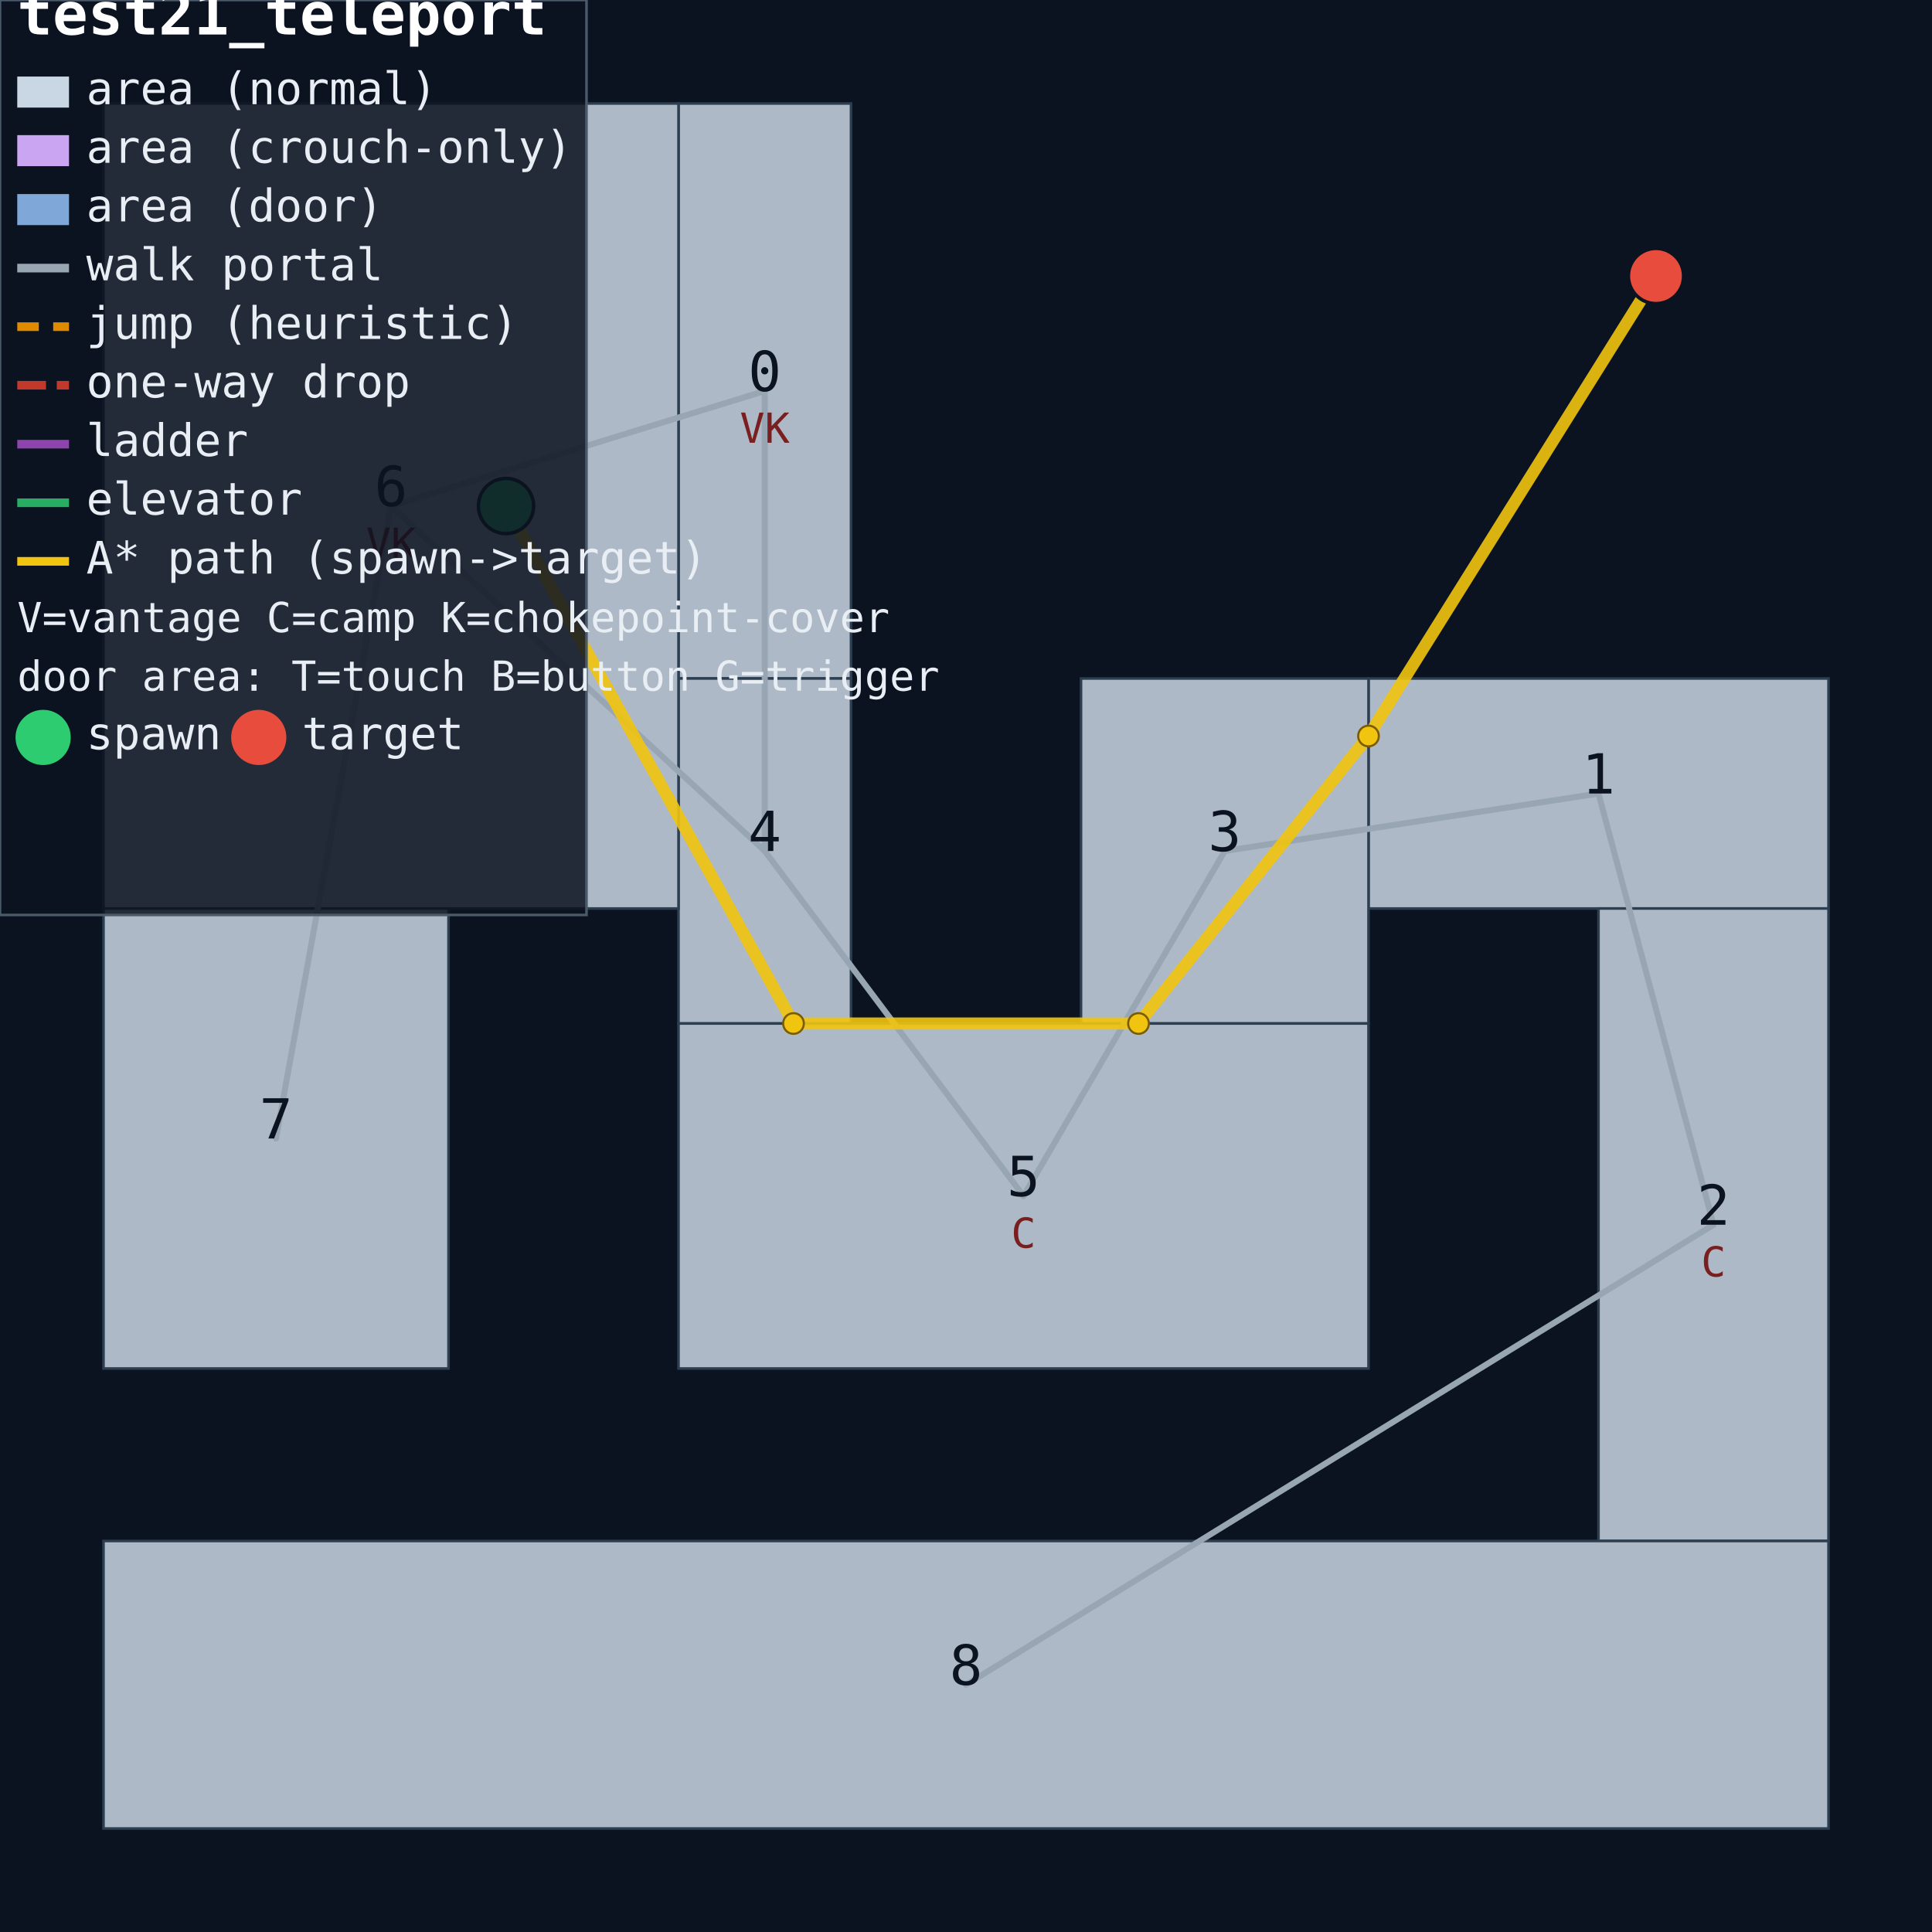
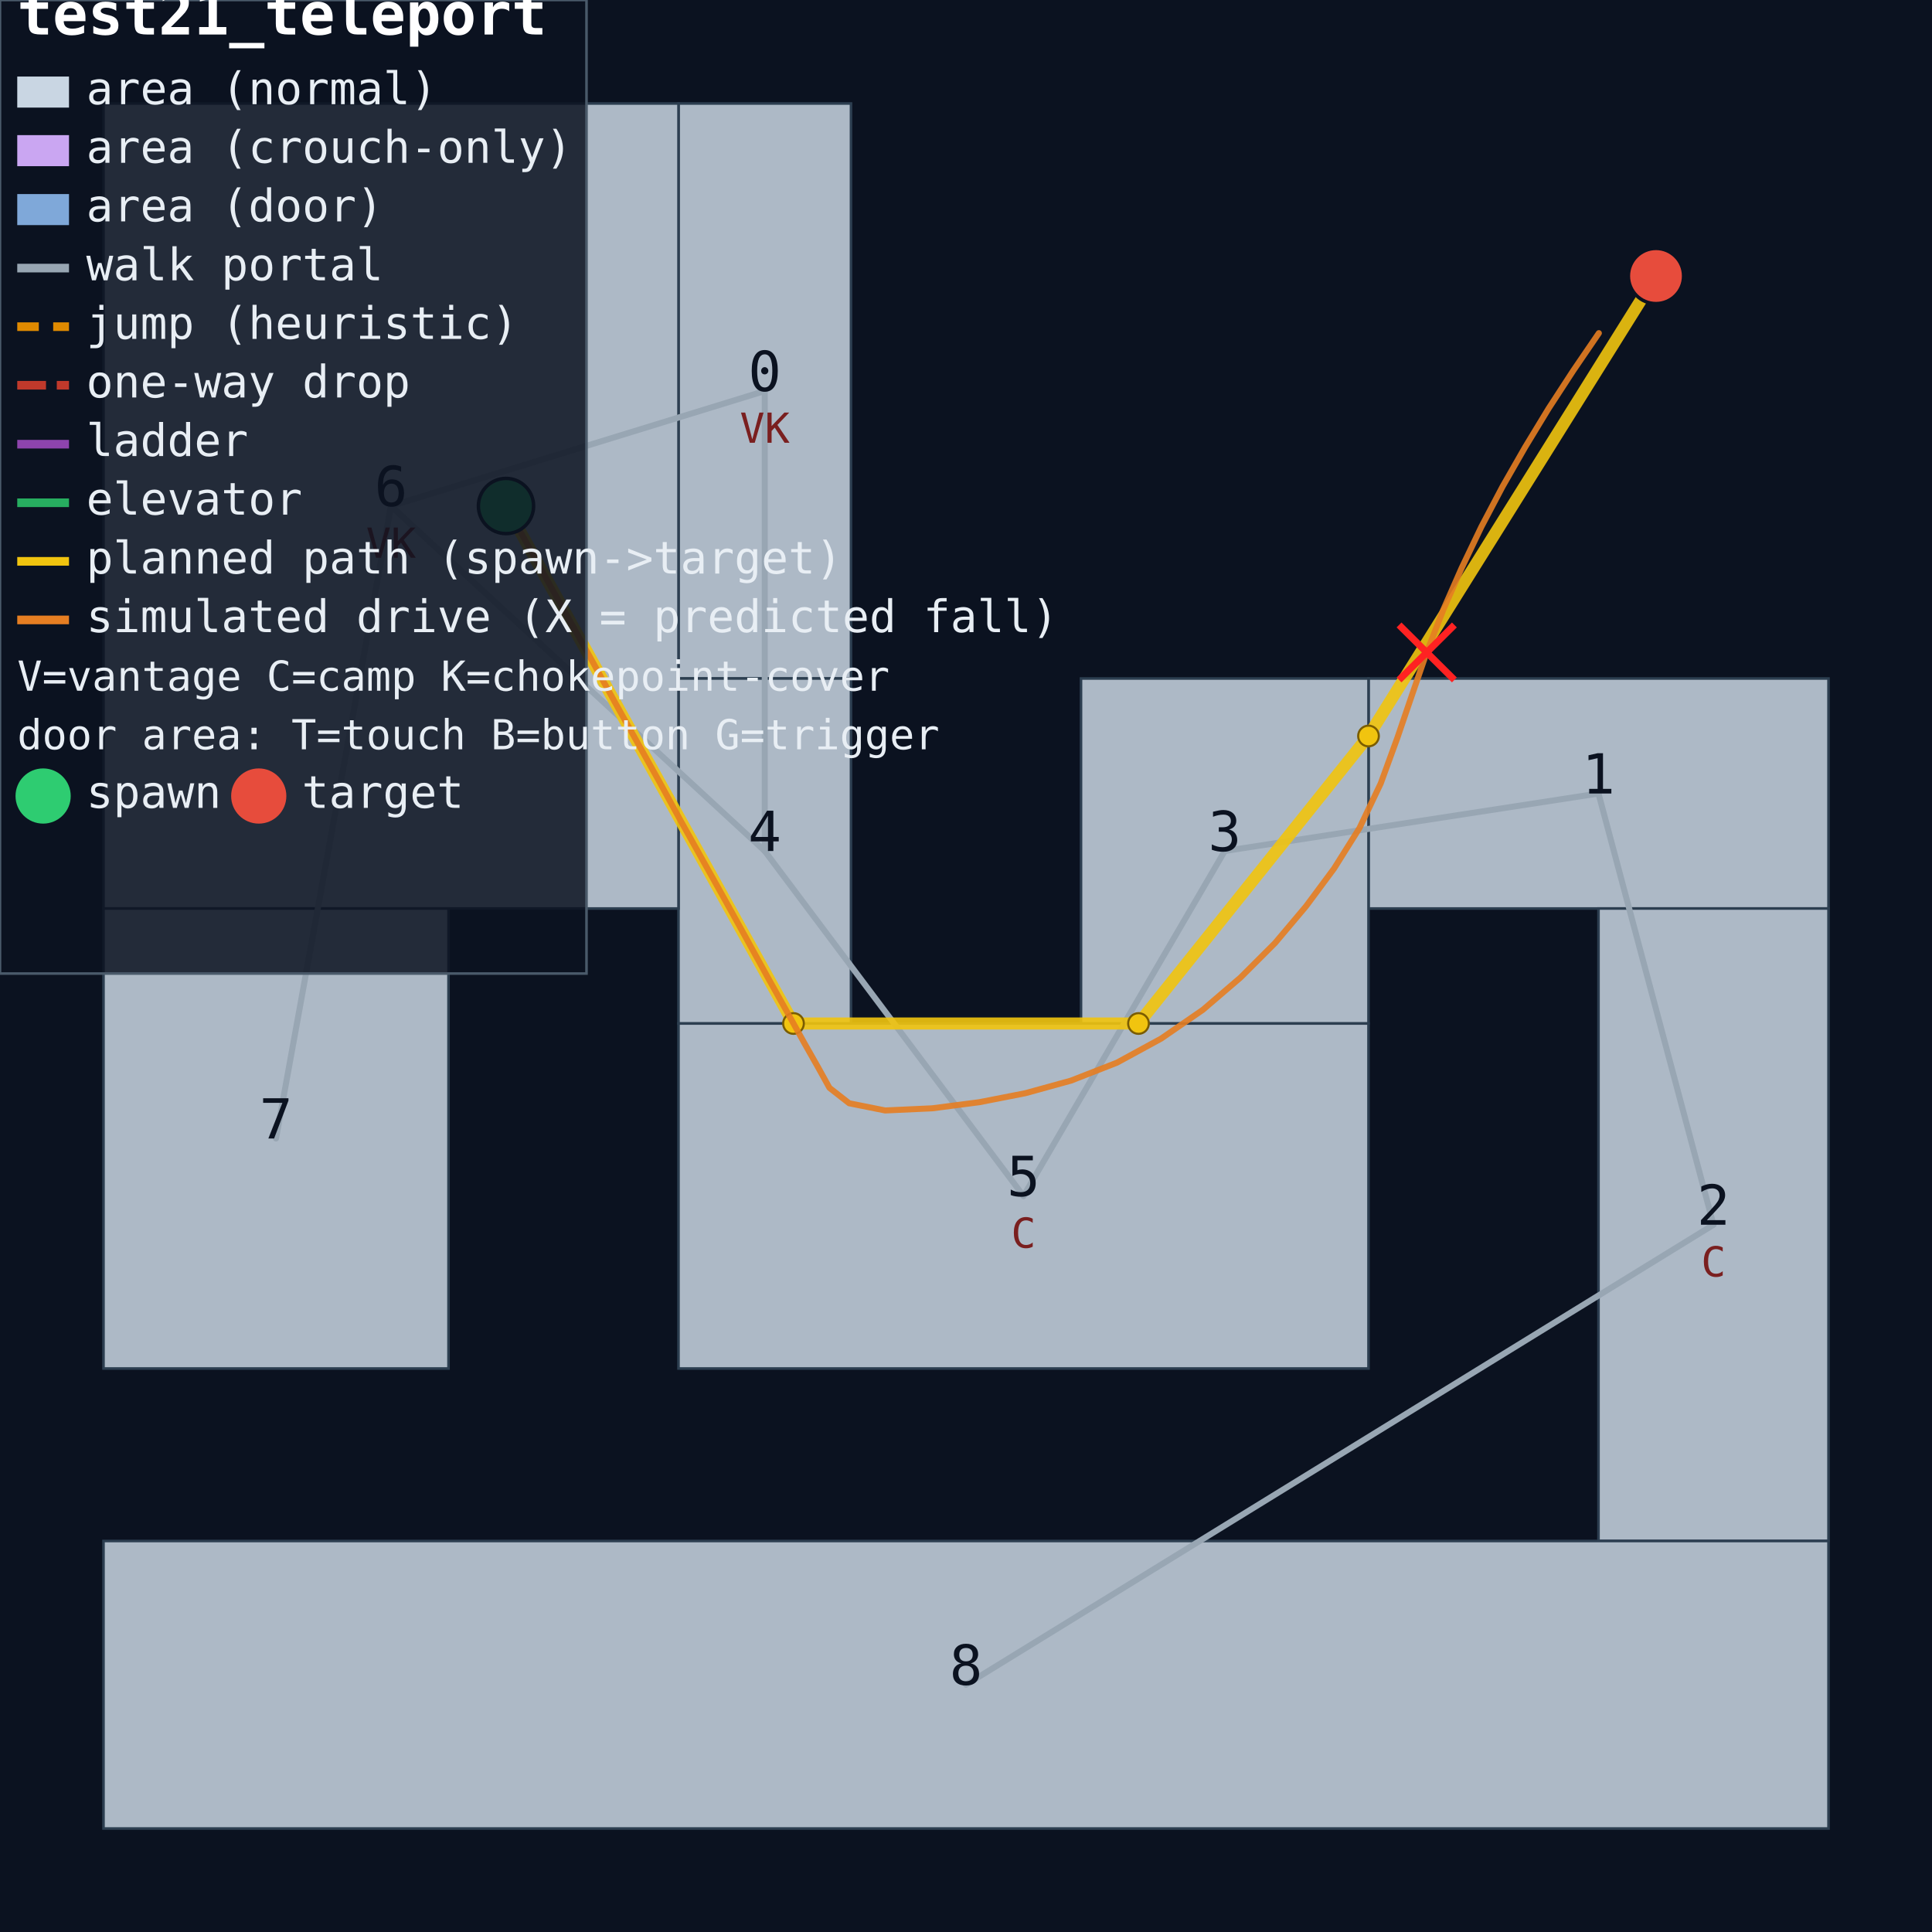
<svg xmlns="http://www.w3.org/2000/svg" viewBox="-12.8 -524.8 537.6 537.6" font-family="monospace">
  <rect x="-12.8" y="-524.8" width="537.6" height="537.6" fill="#0b1220" />
  <defs>
    <marker id="arrow" viewBox="0 0 10 10" refX="8" refY="5" markerWidth="5" markerHeight="5" orient="auto-start-reverse">
      <path d="M0,0 L10,5 L0,10 z" fill="#c0392b" />
    </marker>
  </defs>
  <g stroke="#2c3e50" stroke-width="0.72" fill-opacity="0.85">
    <polygon fill="#c9d6e3" points="176.0,-496.0 224.0,-496.0 224.0,-336.0 176.0,-336.0 " />
    <polygon fill="#c9d6e3" points="368.0,-336.0 496.0,-336.0 496.0,-272.0 368.0,-272.0 " />
    <polygon fill="#c9d6e3" points="432.0,-272.0 496.0,-272.0 496.0,-96.0 432.0,-96.0 " />
    <polygon fill="#c9d6e3" points="288.0,-336.0 368.0,-336.0 368.0,-240.0 288.0,-240.0 " />
    <polygon fill="#c9d6e3" points="176.0,-336.0 224.0,-336.0 224.0,-240.0 176.0,-240.0 " />
    <polygon fill="#c9d6e3" points="176.0,-240.0 368.0,-240.0 368.0,-144.0 176.0,-144.0 " />
    <polygon fill="#c9d6e3" points="16.0,-496.0 176.0,-496.0 176.0,-272.0 16.0,-272.0 " />
    <polygon fill="#c9d6e3" points="16.0,-272.0 112.0,-272.0 112.0,-144.0 16.0,-144.0 " />
    <polygon fill="#c9d6e3" points="16.0,-96.0 496.0,-96.0 496.0,-16.0 16.0,-16.0 " />
  </g>
  <g stroke-linecap="round">
    <line x1="200.0" y1="-416.0" x2="96.0" y2="-384.0" stroke="#98a6b3" stroke-width="1.68" />
    <line x1="200.0" y1="-288.0" x2="96.0" y2="-384.0" stroke="#98a6b3" stroke-width="1.68" />
    <line x1="200.0" y1="-416.0" x2="200.0" y2="-288.0" stroke="#98a6b3" stroke-width="1.68" />
    <line x1="432.0" y1="-304.0" x2="328.0" y2="-288.0" stroke="#98a6b3" stroke-width="1.68" />
    <line x1="432.0" y1="-304.0" x2="464.0" y2="-184.0" stroke="#98a6b3" stroke-width="1.68" />
    <line x1="96.0" y1="-384.0" x2="64.0" y2="-208.0" stroke="#98a6b3" stroke-width="1.68" />
    <line x1="464.0" y1="-184.0" x2="256.0" y2="-56.0" stroke="#98a6b3" stroke-width="1.68" />
    <line x1="328.0" y1="-288.0" x2="272.0" y2="-192.0" stroke="#98a6b3" stroke-width="1.68" />
    <line x1="200.0" y1="-288.0" x2="272.0" y2="-192.0" stroke="#98a6b3" stroke-width="1.68" />
  </g>
  <g fill="#0b1220" text-anchor="middle" font-size="15.36">
    <text x="200.0" y="-416.0">0</text>
    <text x="200.0" y="-401.6" font-size="11.52" fill="#7a1f1f">VK</text>
    <text x="432.0" y="-304.0">1</text>
    <text x="464.0" y="-184.0">2</text>
    <text x="464.0" y="-169.6" font-size="11.52" fill="#7a1f1f">C</text>
    <text x="328.0" y="-288.0">3</text>
    <text x="200.0" y="-288.0">4</text>
    <text x="272.0" y="-192.0">5</text>
    <text x="272.0" y="-177.6" font-size="11.52" fill="#7a1f1f">C</text>
    <text x="96.0" y="-384.0">6</text>
    <text x="96.0" y="-369.6" font-size="11.52" fill="#7a1f1f">VK</text>
    <text x="64.0" y="-208.0">7</text>
    <text x="256.0" y="-56.0">8</text>
  </g>
  <polyline fill="none" stroke="#f1c40f" stroke-width="3.36" stroke-opacity="0.9" stroke-linecap="round" stroke-linejoin="round" points="128.0,-384.0 208.0,-240.0 304.0,-240.0 368.0,-320.0 448.0,-448.0 " />
  <circle cx="128.0" cy="-384.0" r="2.88" fill="#f1c40f" stroke="#7a5c00" stroke-width="0.58" />
  <circle cx="208.0" cy="-240.0" r="2.88" fill="#f1c40f" stroke="#7a5c00" stroke-width="0.58" />
  <circle cx="304.0" cy="-240.0" r="2.88" fill="#f1c40f" stroke="#7a5c00" stroke-width="0.58" />
  <circle cx="368.0" cy="-320.0" r="2.88" fill="#f1c40f" stroke="#7a5c00" stroke-width="0.58" />
  <circle cx="448.0" cy="-448.0" r="2.88" fill="#f1c40f" stroke="#7a5c00" stroke-width="0.58" />
+   <polyline fill="none" stroke="#e67e22" stroke-width="1.68" stroke-opacity="0.9" stroke-linecap="round" stroke-linejoin="round" points="128.0,-384.0 129.9,-380.6 134.2,-372.9 140.1,-362.2 146.2,-351.3 152.3,-340.3 158.3,-329.4 164.4,-318.5 170.5,-307.6 176.5,-296.6 182.6,-285.7 188.7,-274.8 194.8,-263.8 200.8,-252.9 206.5,-242.7 211.1,-234.4 214.9,-227.7 218.0,-222.1 223.5,-217.8 233.5,-215.8 246.6,-216.4 259.7,-218.1 272.5,-220.6 285.2,-224.1 298.0,-229.1 310.3,-235.8 321.9,-243.8 332.4,-252.8 342.0,-262.4 350.6,-272.6 358.4,-283.1 365.5,-294.4 371.4,-306.8 376.0,-319.4 380.1,-331.4 384.2,-343.3 388.8,-355.1 393.9,-366.7 399.4,-378.2 405.3,-389.4 411.6,-400.4 418.1,-411.1 425.0,-421.7 432.1,-432.1 " />
+   <line x1="376.5" y1="-350.9" x2="391.9" y2="-335.6" stroke="#ff2222" stroke-width="1.92" />
+   <line x1="376.5" y1="-335.6" x2="391.9" y2="-350.9" stroke="#ff2222" stroke-width="1.92" />
  <circle cx="128.0" cy="-384.0" r="7.68" fill="#2ecc71" stroke="#0b1220" stroke-width="0.96" />
  <circle cx="448.0" cy="-448.0" r="7.68" fill="#e74c3c" stroke="#0b1220" stroke-width="0.96" />
-   <rect x="-12.8" y="-524.8" width="163.2" height="254.6" fill="#0b1220" fill-opacity="0.85" stroke="#4a5a6a" stroke-width="0.72" />
+   <rect x="-12.8" y="-524.8" width="163.2" height="270.9" fill="#0b1220" fill-opacity="0.85" stroke="#4a5a6a" stroke-width="0.72" />
  <text x="-8.0" y="-515.2" font-size="16.32" fill="#ffffff" font-weight="bold">test21_teleport</text>
  <rect x="-8.0" y="-503.5" width="14.40" height="8.64" fill="#c9d6e3" />
  <text x="11.2" y="-495.8" font-size="12.48" fill="#e8eef4">area (normal)</text>
  <rect x="-8.0" y="-487.2" width="14.40" height="8.64" fill="#caa6f2" />
  <text x="11.2" y="-479.5" font-size="12.48" fill="#e8eef4">area (crouch-only)</text>
  <rect x="-8.0" y="-470.8" width="14.40" height="8.64" fill="#7fa8d9" />
  <text x="11.2" y="-463.2" font-size="12.48" fill="#e8eef4">area (door)</text>
  <line x1="-8.0" y1="-450.2" x2="6.4" y2="-450.2" stroke="#98a6b3" stroke-width="2.40" />
  <text x="11.2" y="-446.8" font-size="12.48" fill="#e8eef4">walk portal</text>
  <line x1="-8.0" y1="-433.9" x2="6.4" y2="-433.9" stroke="#e08a00" stroke-width="2.40" stroke-dasharray="6,4" />
  <text x="11.2" y="-430.5" font-size="12.48" fill="#e8eef4">jump (heuristic)</text>
  <line x1="-8.0" y1="-417.6" x2="6.4" y2="-417.6" stroke="#c0392b" stroke-width="2.40" stroke-dasharray="8,3" />
  <text x="11.2" y="-414.2" font-size="12.48" fill="#e8eef4">one-way drop</text>
  <line x1="-8.0" y1="-401.2" x2="6.4" y2="-401.2" stroke="#8e44ad" stroke-width="2.40" />
  <text x="11.2" y="-397.9" font-size="12.48" fill="#e8eef4">ladder</text>
  <line x1="-8.0" y1="-384.9" x2="6.4" y2="-384.9" stroke="#27ae60" stroke-width="2.40" />
  <text x="11.2" y="-381.6" font-size="12.48" fill="#e8eef4">elevator</text>
  <line x1="-8.0" y1="-368.6" x2="6.4" y2="-368.6" stroke="#f1c40f" stroke-width="2.40" />
-   <text x="11.2" y="-365.2" font-size="12.48" fill="#e8eef4">A* path (spawn-&gt;target)</text>
-   <text x="-8.0" y="-348.9" font-size="11.52" fill="#e8eef4">V=vantage C=camp K=chokepoint-cover</text>
-   <text x="-8.0" y="-332.6" font-size="11.52" fill="#e8eef4">door area: T=touch B=button G=trigger</text>
-   <circle cx="-0.8" cy="-319.6" r="7.68" fill="#2ecc71" />
-   <text x="11.2" y="-316.3" font-size="12.48" fill="#e8eef4">spawn</text>
-   <circle cx="59.2" cy="-319.6" r="7.68" fill="#e74c3c" />
-   <text x="71.2" y="-316.3" font-size="12.48" fill="#e8eef4">target</text>
+   <text x="11.2" y="-365.2" font-size="12.48" fill="#e8eef4">planned path (spawn-&gt;target)</text>
+   <line x1="-8.0" y1="-352.3" x2="6.4" y2="-352.3" stroke="#e67e22" stroke-width="2.40" />
+   <text x="11.2" y="-348.9" font-size="12.48" fill="#e8eef4">simulated drive (X = predicted fall)</text>
+   <text x="-8.0" y="-332.6" font-size="11.52" fill="#e8eef4">V=vantage C=camp K=chokepoint-cover</text>
+   <text x="-8.0" y="-316.3" font-size="11.52" fill="#e8eef4">door area: T=touch B=button G=trigger</text>
+   <circle cx="-0.8" cy="-303.3" r="7.68" fill="#2ecc71" />
+   <text x="11.2" y="-300.0" font-size="12.48" fill="#e8eef4">spawn</text>
+   <circle cx="59.2" cy="-303.3" r="7.68" fill="#e74c3c" />
+   <text x="71.2" y="-300.0" font-size="12.48" fill="#e8eef4">target</text>
</svg>
